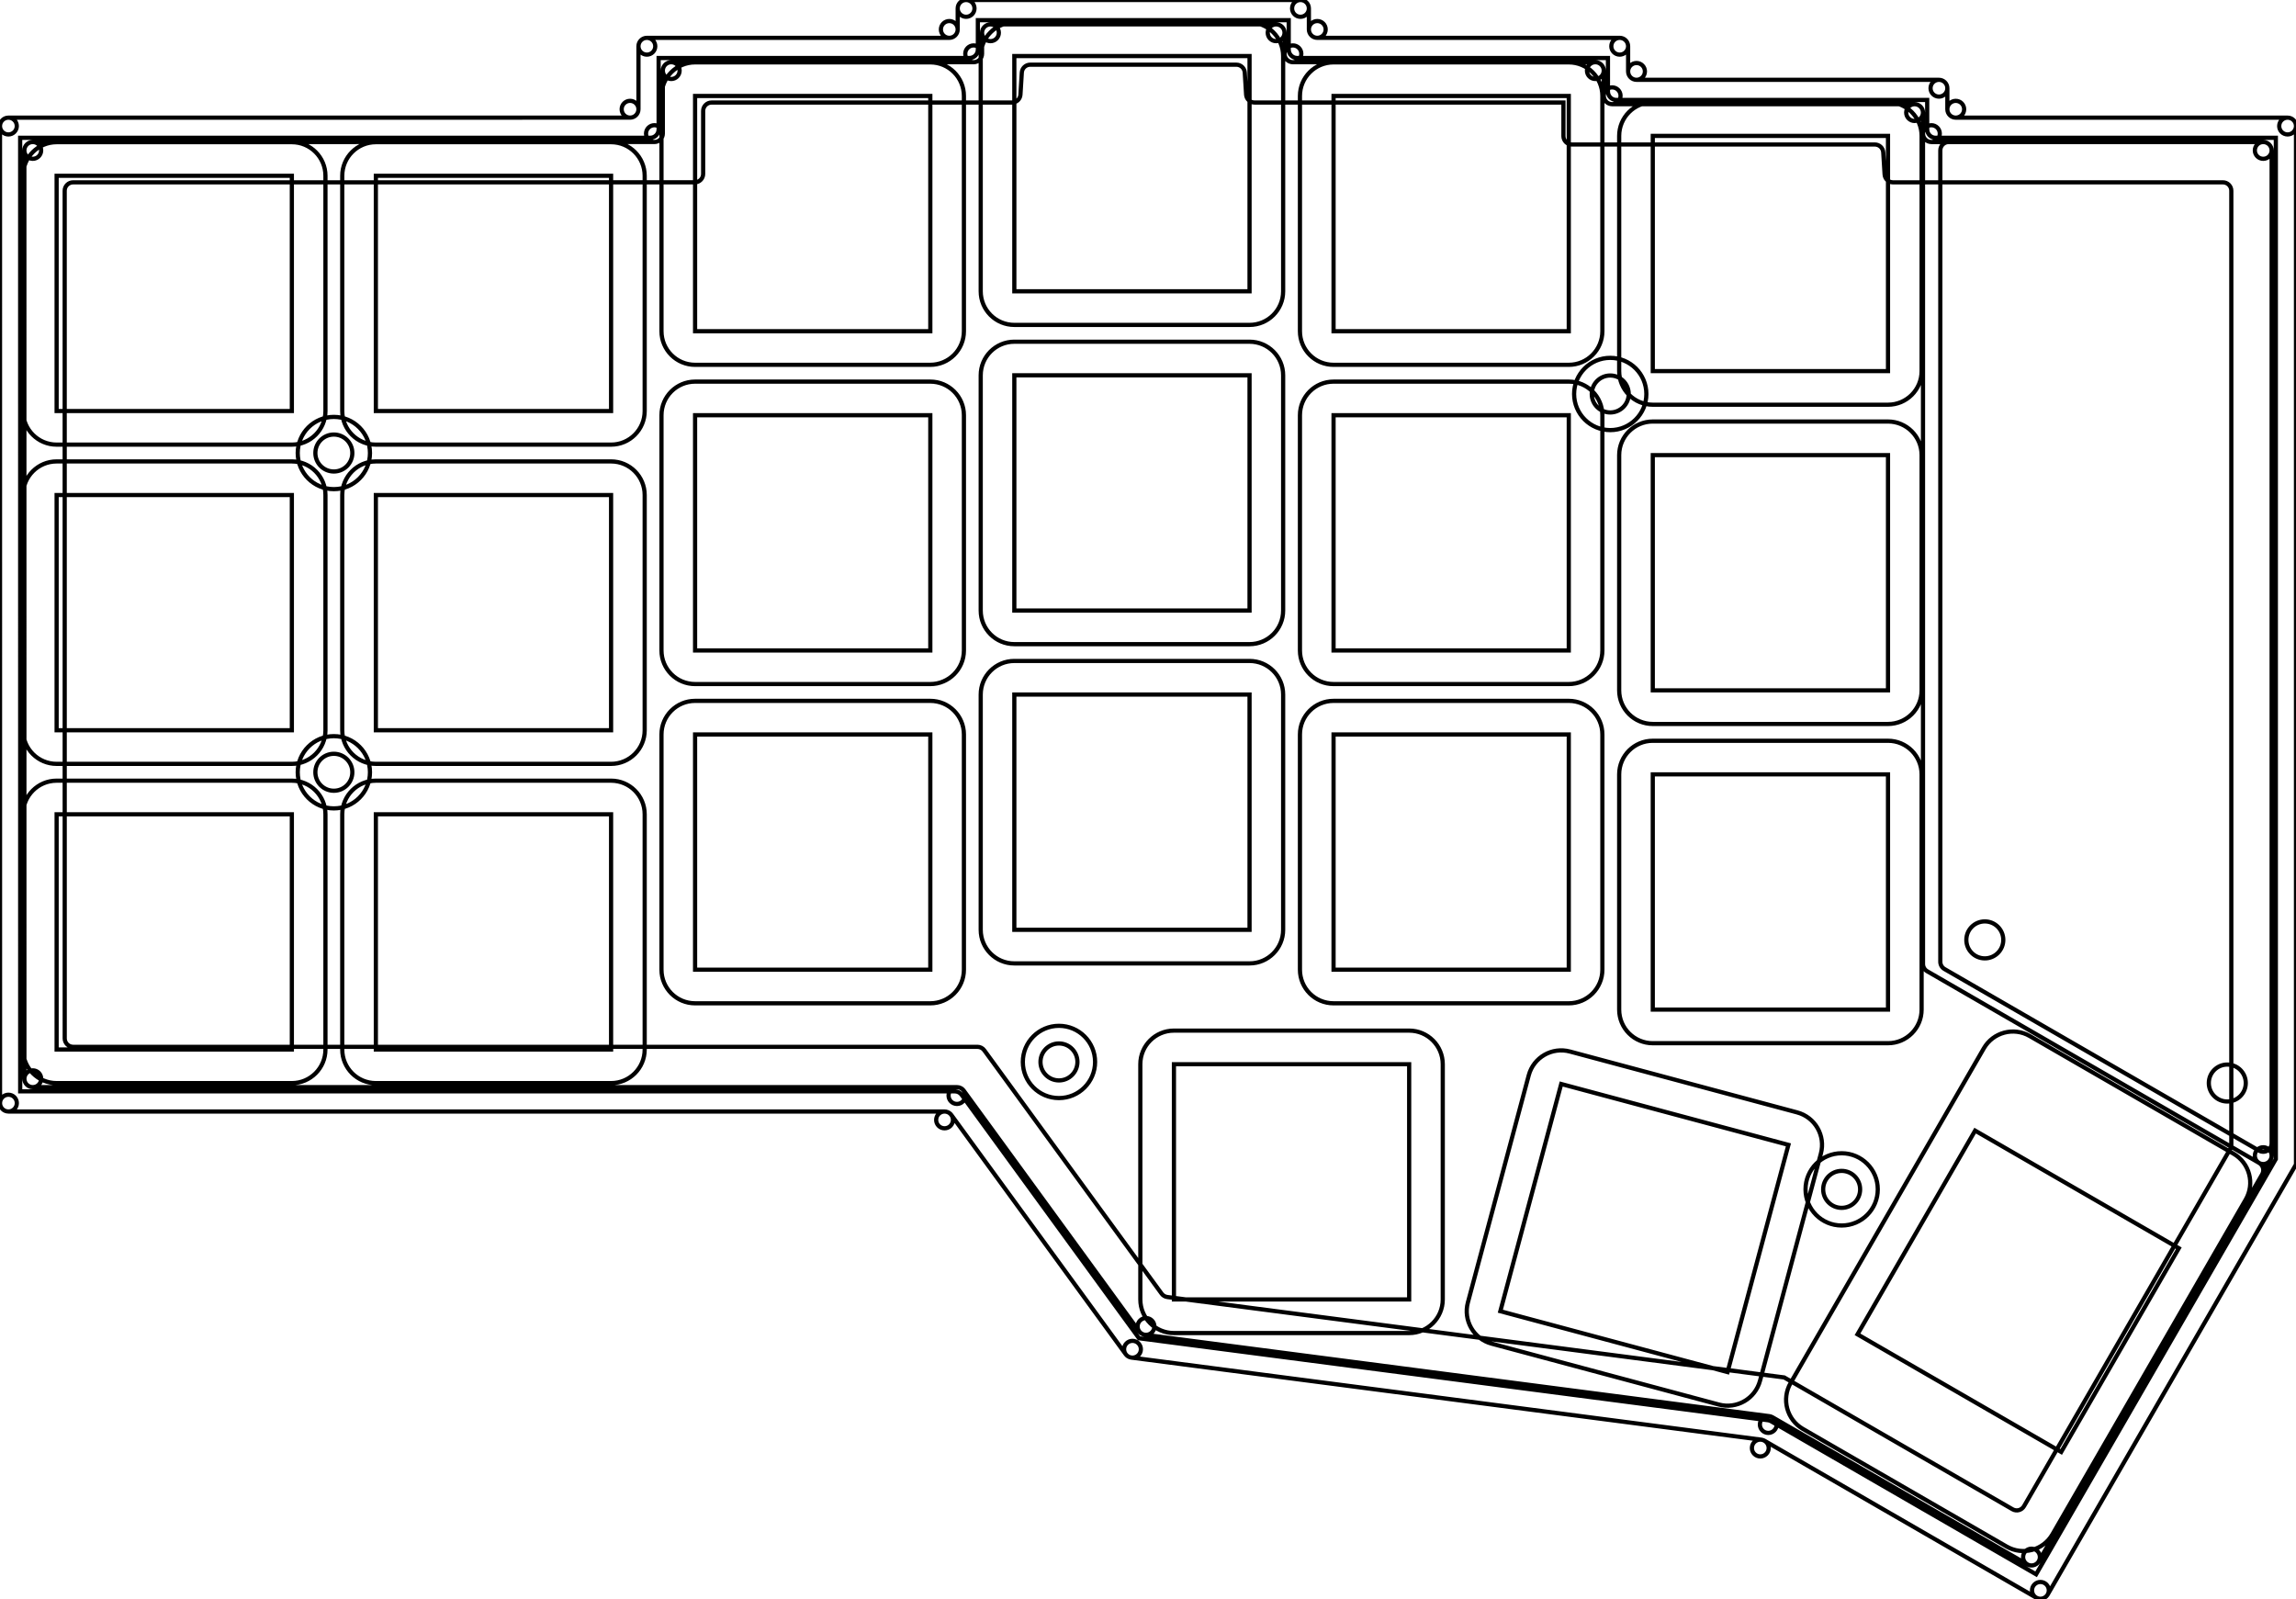
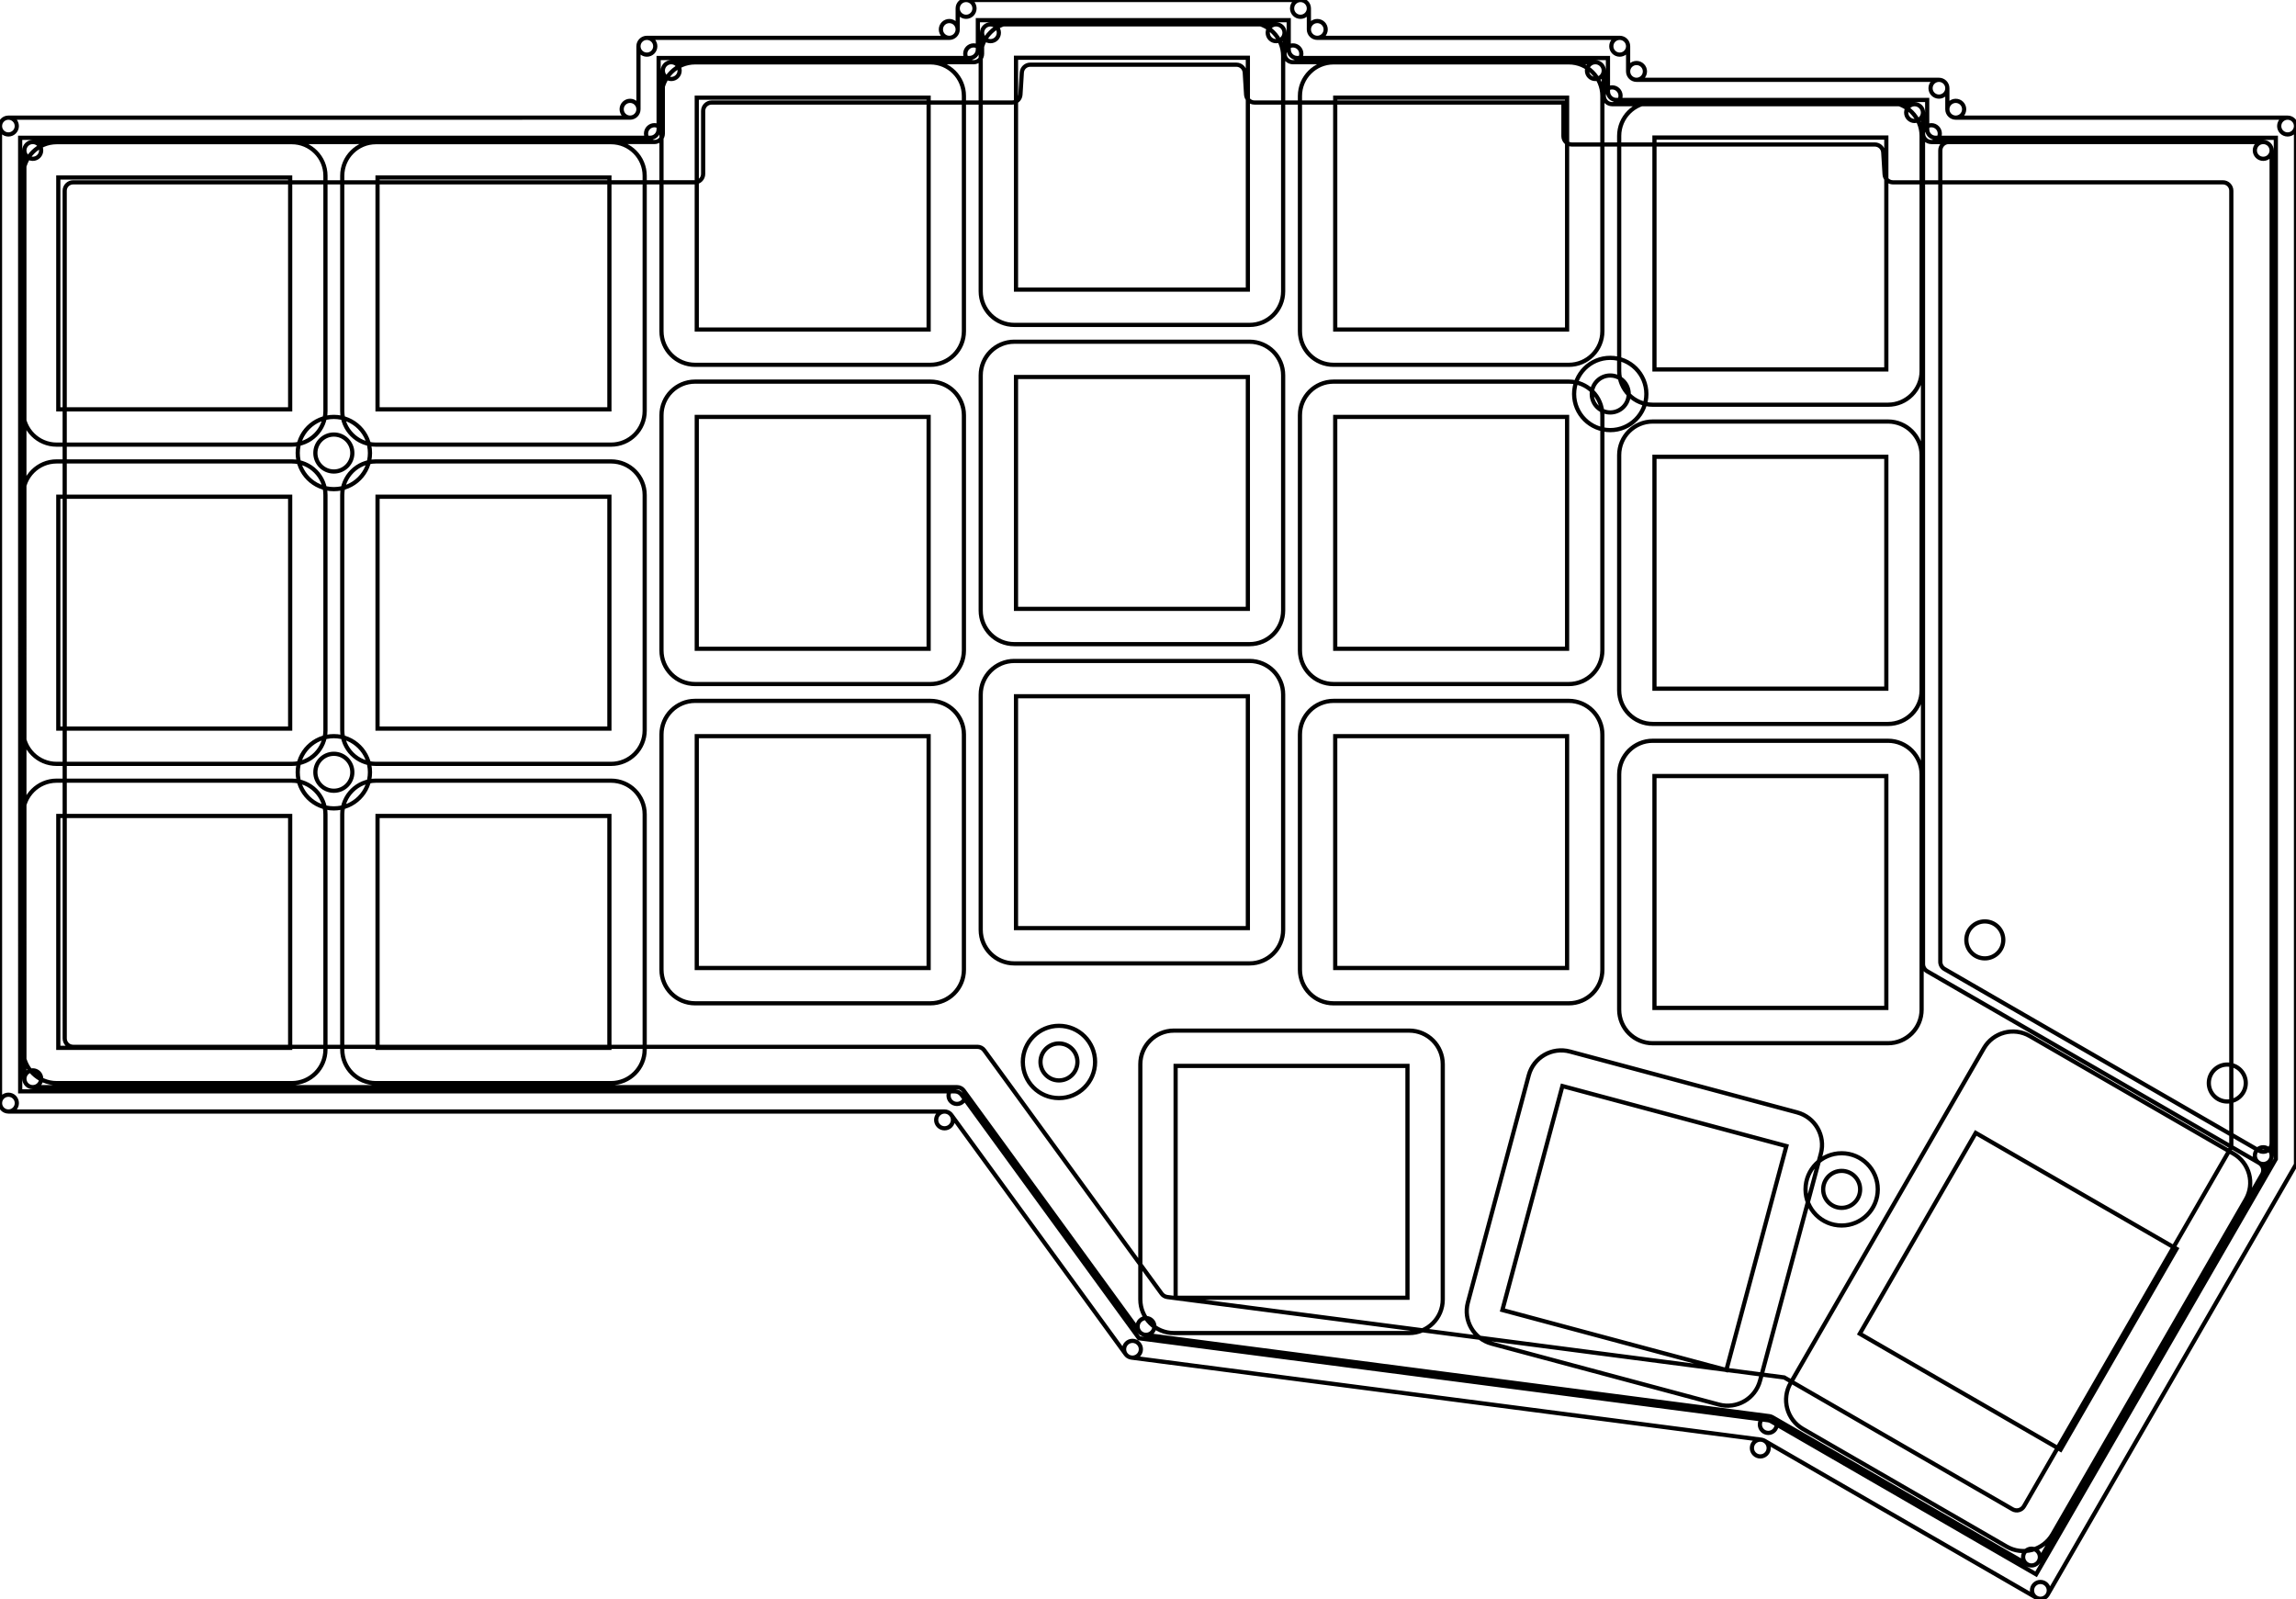
<svg xmlns="http://www.w3.org/2000/svg" width="136.653mm" height="95.151mm" viewBox="0 0 136.653 95.151">
  <g id="svgGroup" stroke-linecap="round" fill-rule="evenodd" font-size="9pt" stroke="#000" stroke-width="0.25mm" fill="none" style="stroke:#000;stroke-width:0.25mm;fill:none">
-     <path d="M 1.202 64.702 L 1.2 8.452 L 1.2 8.202 L 38.7 8.201 A 0.5 0.5 0 0 0 39.2 7.701 L 39.2 3.452 L 57.7 3.452 A 0.5 0.5 0 0 0 58.2 2.952 L 58.2 1.2 L 76.702 1.2 L 76.702 2.952 A 0.5 0.5 0 0 0 77.202 3.452 L 95.702 3.452 L 95.702 5.45 A 0.5 0.5 0 0 0 96.202 5.95 L 114.702 5.95 L 114.702 6.2 L 114.703 7.702 A 0.5 0.5 0 0 0 115.203 8.202 L 135.453 8.202 L 135.453 68.98 L 135.105 69.584 L 121.185 93.695 L 105.412 84.588 A 0.5 0.5 0 0 0 105.227 84.525 L 67.791 79.646 L 57.233 65.158 A 0.5 0.5 0 0 0 56.829 64.952 L 1.202 64.952 L 1.202 64.702 Z M 3.852 61.802 L 3.85 11.352 A 0.5 0.5 0 0 1 4.35 10.852 L 41.35 10.851 A 0.5 0.5 0 0 0 41.85 10.351 L 41.85 6.602 A 0.5 0.5 0 0 1 42.35 6.102 L 60.236 6.102 A 0.5 0.5 0 0 0 60.735 5.633 L 60.816 4.319 A 0.5 0.5 0 0 1 61.316 3.85 L 73.587 3.85 A 0.5 0.5 0 0 1 74.086 4.319 L 74.167 5.633 A 0.5 0.5 0 0 0 74.666 6.102 L 93.052 6.102 L 93.052 8.1 A 0.5 0.5 0 0 0 93.552 8.6 L 111.588 8.6 A 0.5 0.5 0 0 1 112.087 9.069 L 112.168 10.383 A 0.5 0.5 0 0 0 112.667 10.852 L 132.303 10.852 A 0.5 0.5 0 0 1 132.803 11.352 L 132.803 68.136 A 0.5 0.5 0 0 1 132.736 68.386 L 120.465 89.642 A 0.5 0.5 0 0 1 119.782 89.825 L 106.192 81.979 L 69.475 77.193 A 0.5 0.5 0 0 1 69.136 76.992 L 59.15 63.289 L 58.58 62.508 A 0.5 0.5 0 0 0 58.176 62.302 L 4.352 62.302 A 0.5 0.5 0 0 1 3.852 61.802 Z M 136.653 7.502 L 136.653 69.302 L 136.144 70.184 L 121.874 94.901 M 122.161 91.31 L 133.661 71.392 A 2 2 0 0 0 132.929 68.66 L 120.805 61.66 A 2 2 0 0 0 118.073 62.392 L 106.573 82.31 A 2 2 0 0 0 107.305 85.043 L 119.429 92.043 A 2 2 0 0 0 122.161 91.31 Z M 134.638 69.892 A 0.5 0.5 0 0 0 134.455 69.209 L 114.703 57.805 A 0.5 0.5 0 0 1 114.453 57.372 L 114.453 8.452 L 114.452 6.7 M 115.983 8.452 A 0.5 0.5 0 0 0 115.483 8.952 L 115.483 57.239 A 0.5 0.5 0 0 0 115.733 57.672 L 134.453 68.48 A 0.5 0.5 0 0 0 135.203 68.047 M 3.37 64.462 L 17.37 64.462 A 2 2 0 0 0 19.37 62.462 L 19.37 48.462 A 2 2 0 0 0 17.37 46.462 L 3.37 46.462 A 2 2 0 0 0 1.37 48.462 L 1.37 62.462 A 2 2 0 0 0 3.37 64.462 Z M 3.37 45.462 L 17.37 45.462 A 2 2 0 0 0 19.37 43.462 L 19.37 29.462 A 2 2 0 0 0 17.37 27.462 L 3.37 27.462 A 2 2 0 0 0 1.37 29.462 L 1.37 43.462 A 2 2 0 0 0 3.37 45.462 Z M 3.37 26.462 L 17.37 26.462 A 2 2 0 0 0 19.37 24.462 L 19.37 10.462 A 2 2 0 0 0 17.37 8.462 L 3.37 8.462 A 2 2 0 0 0 1.37 10.462 L 1.37 24.462 A 2 2 0 0 0 3.37 26.462 Z M 22.37 64.462 L 36.37 64.462 A 2 2 0 0 0 38.37 62.462 L 38.37 48.462 A 2 2 0 0 0 36.37 46.462 L 22.37 46.462 A 2 2 0 0 0 20.37 48.462 L 20.37 62.462 A 2 2 0 0 0 22.37 64.462 Z M 22.37 45.462 L 36.37 45.462 A 2 2 0 0 0 38.37 43.462 L 38.37 29.462 A 2 2 0 0 0 36.37 27.462 L 22.37 27.462 A 2 2 0 0 0 20.37 29.462 L 20.37 43.462 A 2 2 0 0 0 22.37 45.462 Z M 22.37 26.462 L 36.37 26.462 A 2 2 0 0 0 38.37 24.462 L 38.37 10.462 A 2 2 0 0 0 36.37 8.462 L 22.37 8.462 A 2 2 0 0 0 20.37 10.462 L 20.37 24.462 A 2 2 0 0 0 22.37 26.462 Z M 41.37 59.712 L 55.37 59.712 A 2 2 0 0 0 57.37 57.712 L 57.37 43.712 A 2 2 0 0 0 55.37 41.712 L 41.37 41.712 A 2 2 0 0 0 39.37 43.712 L 39.37 57.712 A 2 2 0 0 0 41.37 59.712 Z M 41.37 40.712 L 55.37 40.712 A 2 2 0 0 0 57.37 38.712 L 57.37 24.712 A 2 2 0 0 0 55.37 22.712 L 41.37 22.712 A 2 2 0 0 0 39.37 24.712 L 39.37 38.712 A 2 2 0 0 0 41.37 40.712 Z M 41.37 21.712 L 55.37 21.712 A 2 2 0 0 0 57.37 19.712 L 57.37 5.712 A 2 2 0 0 0 55.37 3.712 L 41.37 3.712 A 2 2 0 0 0 39.37 5.712 L 39.37 19.712 A 2 2 0 0 0 41.37 21.712 Z M 60.37 57.337 L 74.37 57.337 A 2 2 0 0 0 76.37 55.337 L 76.37 41.337 A 2 2 0 0 0 74.37 39.337 L 60.37 39.337 A 2 2 0 0 0 58.37 41.337 L 58.37 55.337 A 2 2 0 0 0 60.37 57.337 Z M 60.37 38.337 L 74.37 38.337 A 2 2 0 0 0 76.37 36.337 L 76.37 22.337 A 2 2 0 0 0 74.37 20.337 L 60.37 20.337 A 2 2 0 0 0 58.37 22.337 L 58.37 36.337 A 2 2 0 0 0 60.37 38.337 Z M 60.37 19.337 L 74.37 19.337 A 2 2 0 0 0 76.37 17.337 L 76.37 3.337 A 2 2 0 0 0 74.37 1.337 L 60.37 1.337 A 2 2 0 0 0 58.37 3.337 L 58.37 17.337 A 2 2 0 0 0 60.37 19.337 Z M 79.37 59.712 L 93.37 59.712 A 2 2 0 0 0 95.37 57.712 L 95.37 43.712 A 2 2 0 0 0 93.37 41.712 L 79.37 41.712 A 2 2 0 0 0 77.37 43.712 L 77.37 57.712 A 2 2 0 0 0 79.37 59.712 Z M 79.37 40.712 L 93.37 40.712 A 2 2 0 0 0 95.37 38.712 L 95.37 24.712 A 2 2 0 0 0 93.37 22.712 L 79.37 22.712 A 2 2 0 0 0 77.37 24.712 L 77.37 38.712 A 2 2 0 0 0 79.37 40.712 Z M 79.37 21.712 L 93.37 21.712 A 2 2 0 0 0 95.37 19.712 L 95.37 5.712 A 2 2 0 0 0 93.37 3.712 L 79.37 3.712 A 2 2 0 0 0 77.37 5.712 L 77.37 19.712 A 2 2 0 0 0 79.37 21.712 Z M 98.37 62.087 L 112.37 62.087 A 2 2 0 0 0 114.37 60.087 L 114.37 46.087 A 2 2 0 0 0 112.37 44.087 L 98.37 44.087 A 2 2 0 0 0 96.37 46.087 L 96.37 60.087 A 2 2 0 0 0 98.37 62.087 Z M 98.37 43.087 L 112.37 43.087 A 2 2 0 0 0 114.37 41.087 L 114.37 27.087 A 2 2 0 0 0 112.37 25.087 L 98.37 25.087 A 2 2 0 0 0 96.37 27.087 L 96.37 41.087 A 2 2 0 0 0 98.37 43.087 Z M 98.37 24.087 L 112.37 24.087 A 2 2 0 0 0 114.37 22.087 L 114.37 8.087 A 2 2 0 0 0 112.37 6.087 L 98.37 6.087 A 2 2 0 0 0 96.37 8.087 L 96.37 22.087 A 2 2 0 0 0 98.37 24.087 Z M 69.87 79.337 L 83.87 79.337 A 2 2 0 0 0 85.87 77.337 L 85.87 63.337 A 2 2 0 0 0 83.87 61.337 L 69.87 61.337 A 2 2 0 0 0 67.87 63.337 L 67.87 77.337 A 2 2 0 0 0 69.87 79.337 Z M 88.779 79.969 L 102.302 83.592 A 2 2 0 0 0 104.752 82.178 L 108.375 68.655 A 2 2 0 0 0 106.961 66.205 L 93.438 62.582 A 2 2 0 0 0 90.988 63.996 L 87.365 77.519 A 2 2 0 0 0 88.779 79.969 Z M 0.002 65.652 L 0.002 64.702 L 0 8.452 L 0 7.502 M 89.297 78.037 L 102.82 81.66 L 106.443 68.137 L 92.92 64.514 L 89.297 78.037 Z M 3.37 62.462 L 17.37 62.462 L 17.37 48.462 L 3.37 48.462 L 3.37 62.462 Z M 3.37 43.462 L 17.37 43.462 L 17.37 29.462 L 3.37 29.462 L 3.37 43.462 Z M 3.37 24.462 L 17.37 24.462 L 17.37 10.462 L 3.37 10.462 L 3.37 24.462 Z M 22.37 62.462 L 36.37 62.462 L 36.37 48.462 L 22.37 48.462 L 22.37 62.462 Z M 22.37 43.462 L 36.37 43.462 L 36.37 29.462 L 22.37 29.462 L 22.37 43.462 Z M 22.37 24.462 L 36.37 24.462 L 36.37 10.462 L 22.37 10.462 L 22.37 24.462 Z M 41.37 57.712 L 55.37 57.712 L 55.37 43.712 L 41.37 43.712 L 41.37 57.712 Z M 41.37 38.712 L 55.37 38.712 L 55.37 24.712 L 41.37 24.712 L 41.37 38.712 Z M 41.37 19.712 L 55.37 19.712 L 55.37 5.712 L 41.37 5.712 L 41.37 19.712 Z M 60.37 55.337 L 74.37 55.337 L 74.37 41.337 L 60.37 41.337 L 60.37 55.337 Z M 60.37 36.337 L 74.37 36.337 L 74.37 22.337 L 60.37 22.337 L 60.37 36.337 Z M 60.37 17.337 L 74.37 17.337 L 74.37 3.337 L 60.37 3.337 L 60.37 17.337 Z M 79.37 57.712 L 93.37 57.712 L 93.37 43.712 L 79.37 43.712 L 79.37 57.712 Z M 79.37 38.712 L 93.37 38.712 L 93.37 24.712 L 79.37 24.712 L 79.37 38.712 Z M 79.37 19.712 L 93.37 19.712 L 93.37 5.712 L 79.37 5.712 L 79.37 19.712 Z M 98.37 60.087 L 112.37 60.087 L 112.37 46.087 L 98.37 46.087 L 98.37 60.087 Z M 98.37 41.087 L 112.37 41.087 L 112.37 27.087 L 98.37 27.087 L 98.37 41.087 Z M 98.37 22.087 L 112.37 22.087 L 112.37 8.087 L 98.37 8.087 L 98.37 22.087 Z M 69.87 77.337 L 83.87 77.337 L 83.87 63.337 L 69.87 63.337 L 69.87 77.337 Z M 122.679 86.413 L 129.679 74.289 L 117.555 67.289 L 110.555 79.413 L 122.679 86.413 Z M 135.136 69.029 L 134.888 69.459 L 121.344 92.92 M 19.87 26.962 m -2.15 0 a 2.15 2.15 0 0 1 4.3 0 a 2.15 2.15 0 0 1 -4.3 0 z M 19.87 45.962 m -2.15 0 a 2.15 2.15 0 0 1 4.3 0 a 2.15 2.15 0 0 1 -4.3 0 z M 95.838 23.448 m -2.15 0 a 2.15 2.15 0 0 1 4.3 0 a 2.15 2.15 0 0 1 -4.3 0 z M 63.027 63.202 m -2.15 0 a 2.15 2.15 0 0 1 4.3 0 a 2.15 2.15 0 0 1 -4.3 0 z M 109.611 70.786 m -2.15 0 a 2.15 2.15 0 0 1 4.3 0 a 2.15 2.15 0 0 1 -4.3 0 z M 19.87 26.962 m -1.1 0 a 1.1 1.1 0 0 1 2.2 0 a 1.1 1.1 0 0 1 -2.2 0 z M 19.87 45.962 m -1.1 0 a 1.1 1.1 0 0 1 2.2 0 a 1.1 1.1 0 0 1 -2.2 0 z M 95.838 23.448 m -1.1 0 a 1.1 1.1 0 0 1 2.2 0 a 1.1 1.1 0 0 1 -2.2 0 z M 63.027 63.202 m -1.1 0 a 1.1 1.1 0 0 1 2.2 0 a 1.1 1.1 0 0 1 -2.2 0 z M 109.611 70.786 m -1.1 0 a 1.1 1.1 0 0 1 2.2 0 a 1.1 1.1 0 0 1 -2.2 0 z M 118.132 55.938 m -1.1 0 a 1.1 1.1 0 0 1 2.2 0 a 1.1 1.1 0 0 1 -2.2 0 z M 132.564 64.457 m -1.1 0 a 1.1 1.1 0 0 1 2.2 0 a 1.1 1.1 0 0 1 -2.2 0 z M 114.953 7.952 m -0.5 0 a 0.5 0.5 0 0 0 1 0 a 0.5 0.5 0 0 0 -1 0 z M 68.208 78.944 m -0.5 0 a 0.5 0.5 0 0 0 1 0 a 0.5 0.5 0 0 0 -1 0 z M 1.95 8.952 m -0.5 0 a 0.5 0.5 0 0 0 1 0 a 0.5 0.5 0 0 0 -1 0 z M 39.95 4.202 m -0.5 0 a 0.5 0.5 0 0 0 1 0 a 0.5 0.5 0 0 0 -1 0 z M 57.95 3.202 m -0.5 0 a 0.5 0.5 0 0 0 1 0 a 0.5 0.5 0 0 0 -1 0 z M 58.95 1.95 m -0.5 0 a 0.5 0.5 0 0 0 1 0 a 0.5 0.5 0 0 0 -1 0 z M 75.952 1.95 m -0.5 0 a 0.5 0.5 0 0 0 1 0 a 0.5 0.5 0 0 0 -1 0 z M 76.952 3.202 m -0.5 0 a 0.5 0.5 0 0 0 1 0 a 0.5 0.5 0 0 0 -1 0 z M 94.952 4.202 m -0.5 0 a 0.5 0.5 0 0 0 1 0 a 0.5 0.5 0 0 0 -1 0 z M 95.952 5.7 m -0.5 0 a 0.5 0.5 0 0 0 1 0 a 0.5 0.5 0 0 0 -1 0 z M 113.952 6.7 m -0.5 0 a 0.5 0.5 0 0 0 1 0 a 0.5 0.5 0 0 0 -1 0 z M 134.703 8.952 m -0.5 0 a 0.5 0.5 0 0 0 1 0 a 0.5 0.5 0 0 0 -1 0 z M 120.911 92.67 m -0.5 0 a 0.5 0.5 0 0 0 1 0 a 0.5 0.5 0 0 0 -1 0 z M 105.244 84.78 m -0.5 0 a 0.5 0.5 0 0 0 1 0 a 0.5 0.5 0 0 0 -1 0 z M 56.956 65.202 m -0.5 0 a 0.5 0.5 0 0 0 1 0 a 0.5 0.5 0 0 0 -1 0 z M 1.952 64.202 m -0.5 0 a 0.5 0.5 0 0 0 1 0 a 0.5 0.5 0 0 0 -1 0 z M 0.5 7.502 m -0.5 0 a 0.5 0.5 0 0 0 1 0 a 0.5 0.5 0 0 0 -1 0 z M 38.5 2.752 m -0.5 0 a 0.5 0.5 0 0 0 1 0 a 0.5 0.5 0 0 0 -1 0 z M 56.5 1.752 m -0.5 0 a 0.5 0.5 0 0 0 1 0 a 0.5 0.5 0 0 0 -1 0 z M 57.5 0.5 m -0.5 0 a 0.5 0.5 0 0 0 1 0 a 0.5 0.5 0 0 0 -1 0 z M 77.402 0.5 m -0.5 0 a 0.5 0.5 0 0 0 1 0 a 0.5 0.5 0 0 0 -1 0 z M 78.402 1.752 m -0.5 0 a 0.5 0.5 0 0 0 1 0 a 0.5 0.5 0 0 0 -1 0 z M 96.402 2.752 m -0.5 0 a 0.5 0.5 0 0 0 1 0 a 0.5 0.5 0 0 0 -1 0 z M 97.402 4.25 m -0.5 0 a 0.5 0.5 0 0 0 1 0 a 0.5 0.5 0 0 0 -1 0 z M 115.402 5.25 m -0.5 0 a 0.5 0.5 0 0 0 1 0 a 0.5 0.5 0 0 0 -1 0 z M 136.153 7.502 m -0.5 0 a 0.5 0.5 0 0 0 1 0 a 0.5 0.5 0 0 0 -1 0 z M 121.441 94.651 m -0.5 0 a 0.5 0.5 0 0 0 1 0 a 0.5 0.5 0 0 0 -1 0 z M 104.769 86.18 m -0.5 0 a 0.5 0.5 0 0 0 1 0 a 0.5 0.5 0 0 0 -1 0 z M 67.403 80.301 m -0.5 0 a 0.5 0.5 0 0 0 1 0 a 0.5 0.5 0 0 0 -1 0 z M 56.218 66.652 m -0.5 0 a 0.5 0.5 0 0 0 1 0 a 0.5 0.5 0 0 0 -1 0 z M 0.502 65.652 m -0.5 0 a 0.5 0.5 0 0 0 1 0 a 0.5 0.5 0 0 0 -1 0 z M 38.95 7.951 m -0.5 0 a 0.5 0.5 0 0 0 1 0 a 0.5 0.5 0 0 0 -1 0 z M 134.703 68.779 m -0.5 0 a 0.5 0.5 0 0 0 1 0 a 0.5 0.5 0 0 0 -1 0 z M 37.5 6.501 m -0.5 0 a 0.5 0.5 0 0 0 1 0 a 0.5 0.5 0 0 0 -1 0 z M 116.402 6.502 m -0.5 0 a 0.5 0.5 0 0 0 1 0 a 0.5 0.5 0 0 0 -1 0 z M 115.902 6.502 L 115.902 6.199 L 115.902 5.25 M 1.45 8.952 1.452 64.202 M 1.95 8.452 38.95 8.451 M 39.45 7.951 39.45 4.202 M 39.95 3.702 57.95 3.702 M 58.45 3.202 58.45 1.95 M 58.95 1.45 75.952 1.45 M 76.452 3.202 76.452 1.95 M 76.952 3.702 94.952 3.702 M 95.452 5.7 95.452 4.202 M 95.952 6.2 113.952 6.2 M 105.494 84.347 120.661 93.103 M 68.143 79.44 105.308 84.284 M 57.36 64.908 67.804 79.238 M 1.952 64.702 56.956 64.702 M 114.953 8.452 134.703 8.452 M 135.203 68.779 135.203 8.952 M 0.5 7.002 37.5 7.001 M 38 6.501 38 2.752 M 38.5 2.252 56.5 2.252 M 57 1.752 57 0.5 M 57.5 0 77.402 0 M 77.902 1.752 77.902 0.5 M 78.402 2.252 96.402 2.252 M 96.902 4.25 96.902 2.752 M 97.402 4.75 115.402 4.75 M 116.402 7.002 136.153 7.002 M 105.019 85.747 121.191 95.084 M 67.338 80.797 104.834 85.684 M 56.622 66.358 66.999 80.596 M 0.502 66.152 56.218 66.152" vector-effect="non-scaling-stroke" />
+     <path d="M 1.202 64.702 L 1.2 8.452 L 1.2 8.202 L 38.7 8.201 A 0.5 0.5 0 0 0 39.2 7.701 L 39.2 3.452 L 57.7 3.452 A 0.5 0.5 0 0 0 58.2 2.952 L 58.2 1.2 L 76.702 1.2 L 76.702 2.952 A 0.5 0.5 0 0 0 77.202 3.452 L 95.702 3.452 L 95.702 5.45 A 0.5 0.5 0 0 0 96.202 5.95 L 114.702 5.95 L 114.702 6.2 L 114.703 7.702 A 0.5 0.5 0 0 0 115.203 8.202 L 135.453 8.202 L 135.453 68.98 L 135.105 69.584 L 121.185 93.695 L 105.412 84.588 A 0.5 0.5 0 0 0 105.227 84.525 L 67.791 79.646 L 57.233 65.158 A 0.5 0.5 0 0 0 56.829 64.952 L 1.202 64.952 L 1.202 64.702 Z M 3.852 61.802 L 3.85 11.352 A 0.5 0.5 0 0 1 4.35 10.852 L 41.35 10.851 A 0.5 0.5 0 0 0 41.85 10.351 L 41.85 6.602 A 0.5 0.5 0 0 1 42.35 6.102 L 60.236 6.102 A 0.5 0.5 0 0 0 60.735 5.633 L 60.816 4.319 A 0.5 0.5 0 0 1 61.316 3.85 L 73.587 3.85 A 0.5 0.5 0 0 1 74.086 4.319 L 74.167 5.633 A 0.5 0.5 0 0 0 74.666 6.102 L 93.052 6.102 L 93.052 8.1 A 0.5 0.5 0 0 0 93.552 8.6 L 111.588 8.6 A 0.5 0.5 0 0 1 112.087 9.069 L 112.168 10.383 A 0.5 0.5 0 0 0 112.667 10.852 L 132.303 10.852 A 0.5 0.5 0 0 1 132.803 11.352 L 132.803 68.136 A 0.5 0.5 0 0 1 132.736 68.386 L 120.465 89.642 A 0.5 0.5 0 0 1 119.782 89.825 L 106.192 81.979 L 69.475 77.193 A 0.5 0.5 0 0 1 69.136 76.992 L 59.15 63.289 L 58.58 62.508 A 0.5 0.5 0 0 0 58.176 62.302 L 4.352 62.302 A 0.5 0.5 0 0 1 3.852 61.802 Z M 136.653 7.502 L 136.653 69.302 L 136.144 70.184 L 121.874 94.901 M 122.161 91.31 A 2 2 0 0 1 119.429 92.043 L 107.305 85.043 A 2 2 0 0 1 106.573 82.31 L 118.073 62.392 A 2 2 0 0 1 120.805 61.66 L 132.929 68.66 A 2 2 0 0 1 133.661 71.392 L 122.161 91.31 Z M 134.638 69.892 A 0.5 0.5 0 0 0 134.455 69.209 L 114.703 57.805 A 0.5 0.5 0 0 1 114.453 57.372 L 114.453 8.452 L 114.452 6.7 M 115.983 8.452 A 0.5 0.5 0 0 0 115.483 8.952 L 115.483 57.239 A 0.5 0.5 0 0 0 115.733 57.672 L 134.453 68.48 A 0.5 0.5 0 0 0 135.203 68.047 M 3.37 64.462 A 2 2 0 0 1 1.37 62.462 L 1.37 48.462 A 2 2 0 0 1 3.37 46.462 L 17.37 46.462 A 2 2 0 0 1 19.37 48.462 L 19.37 62.462 A 2 2 0 0 1 17.37 64.462 L 3.37 64.462 Z M 3.37 45.462 A 2 2 0 0 1 1.37 43.462 L 1.37 29.462 A 2 2 0 0 1 3.37 27.462 L 17.37 27.462 A 2 2 0 0 1 19.37 29.462 L 19.37 43.462 A 2 2 0 0 1 17.37 45.462 L 3.37 45.462 Z M 3.37 26.462 A 2 2 0 0 1 1.37 24.462 L 1.37 10.462 A 2 2 0 0 1 3.37 8.462 L 17.37 8.462 A 2 2 0 0 1 19.37 10.462 L 19.37 24.462 A 2 2 0 0 1 17.37 26.462 L 3.37 26.462 Z M 22.37 64.462 A 2 2 0 0 1 20.37 62.462 L 20.37 48.462 A 2 2 0 0 1 22.37 46.462 L 36.37 46.462 A 2 2 0 0 1 38.37 48.462 L 38.37 62.462 A 2 2 0 0 1 36.37 64.462 L 22.37 64.462 Z M 22.37 45.462 A 2 2 0 0 1 20.37 43.462 L 20.37 29.462 A 2 2 0 0 1 22.37 27.462 L 36.37 27.462 A 2 2 0 0 1 38.37 29.462 L 38.37 43.462 A 2 2 0 0 1 36.37 45.462 L 22.37 45.462 Z M 22.37 26.462 A 2 2 0 0 1 20.37 24.462 L 20.37 10.462 A 2 2 0 0 1 22.37 8.462 L 36.37 8.462 A 2 2 0 0 1 38.37 10.462 L 38.37 24.462 A 2 2 0 0 1 36.37 26.462 L 22.37 26.462 Z M 41.37 59.712 A 2 2 0 0 1 39.37 57.712 L 39.37 43.712 A 2 2 0 0 1 41.37 41.712 L 55.37 41.712 A 2 2 0 0 1 57.37 43.712 L 57.37 57.712 A 2 2 0 0 1 55.37 59.712 L 41.37 59.712 Z M 41.37 40.712 A 2 2 0 0 1 39.37 38.712 L 39.37 24.712 A 2 2 0 0 1 41.37 22.712 L 55.37 22.712 A 2 2 0 0 1 57.37 24.712 L 57.37 38.712 A 2 2 0 0 1 55.37 40.712 L 41.37 40.712 Z M 41.37 21.712 A 2 2 0 0 1 39.37 19.712 L 39.37 5.712 A 2 2 0 0 1 41.37 3.712 L 55.37 3.712 A 2 2 0 0 1 57.37 5.712 L 57.37 19.712 A 2 2 0 0 1 55.37 21.712 L 41.37 21.712 Z M 60.37 57.337 A 2 2 0 0 1 58.37 55.337 L 58.37 41.337 A 2 2 0 0 1 60.37 39.337 L 74.37 39.337 A 2 2 0 0 1 76.37 41.337 L 76.37 55.337 A 2 2 0 0 1 74.37 57.337 L 60.37 57.337 Z M 60.37 38.337 A 2 2 0 0 1 58.37 36.337 L 58.37 22.337 A 2 2 0 0 1 60.37 20.337 L 74.37 20.337 A 2 2 0 0 1 76.37 22.337 L 76.37 36.337 A 2 2 0 0 1 74.37 38.337 L 60.37 38.337 Z M 60.37 19.337 A 2 2 0 0 1 58.37 17.337 L 58.37 3.337 A 2 2 0 0 1 60.37 1.337 L 74.37 1.337 A 2 2 0 0 1 76.37 3.337 L 76.37 17.337 A 2 2 0 0 1 74.37 19.337 L 60.37 19.337 Z M 79.37 59.712 A 2 2 0 0 1 77.37 57.712 L 77.37 43.712 A 2 2 0 0 1 79.37 41.712 L 93.37 41.712 A 2 2 0 0 1 95.37 43.712 L 95.37 57.712 A 2 2 0 0 1 93.37 59.712 L 79.37 59.712 Z M 79.37 40.712 A 2 2 0 0 1 77.37 38.712 L 77.37 24.712 A 2 2 0 0 1 79.37 22.712 L 93.37 22.712 A 2 2 0 0 1 95.37 24.712 L 95.37 38.712 A 2 2 0 0 1 93.37 40.712 L 79.37 40.712 Z M 79.37 21.712 A 2 2 0 0 1 77.37 19.712 L 77.37 5.712 A 2 2 0 0 1 79.37 3.712 L 93.37 3.712 A 2 2 0 0 1 95.37 5.712 L 95.37 19.712 A 2 2 0 0 1 93.37 21.712 L 79.37 21.712 Z M 98.37 62.087 A 2 2 0 0 1 96.37 60.087 L 96.37 46.087 A 2 2 0 0 1 98.37 44.087 L 112.37 44.087 A 2 2 0 0 1 114.37 46.087 L 114.37 60.087 A 2 2 0 0 1 112.37 62.087 L 98.37 62.087 Z M 98.37 43.087 A 2 2 0 0 1 96.37 41.087 L 96.37 27.087 A 2 2 0 0 1 98.37 25.087 L 112.37 25.087 A 2 2 0 0 1 114.37 27.087 L 114.37 41.087 A 2 2 0 0 1 112.37 43.087 L 98.37 43.087 Z M 98.37 24.087 A 2 2 0 0 1 96.37 22.087 L 96.37 8.087 A 2 2 0 0 1 98.37 6.087 L 112.37 6.087 A 2 2 0 0 1 114.37 8.087 L 114.37 22.087 A 2 2 0 0 1 112.37 24.087 L 98.37 24.087 Z M 69.87 79.337 A 2 2 0 0 1 67.87 77.337 L 67.87 63.337 A 2 2 0 0 1 69.87 61.337 L 83.87 61.337 A 2 2 0 0 1 85.87 63.337 L 85.87 77.337 A 2 2 0 0 1 83.87 79.337 L 69.87 79.337 Z M 88.779 79.969 A 2 2 0 0 1 87.365 77.519 L 90.988 63.996 A 2 2 0 0 1 93.438 62.582 L 106.961 66.205 A 2 2 0 0 1 108.375 68.655 L 104.752 82.178 A 2 2 0 0 1 102.302 83.592 L 88.779 79.969 Z M 0.002 65.652 L 0.002 64.702 L 0 8.452 L 0 7.502 M 122.642 86.277 L 110.691 79.377 L 117.591 67.426 L 129.542 74.326 L 122.642 86.277 Z M 60.47 17.237 L 60.47 3.437 L 74.27 3.437 L 74.27 17.237 L 60.47 17.237 Z M 41.47 57.612 L 41.47 43.812 L 55.27 43.812 L 55.27 57.612 L 41.47 57.612 Z M 41.47 38.612 L 41.47 24.812 L 55.27 24.812 L 55.27 38.612 L 41.47 38.612 Z M 41.47 19.612 L 41.47 5.812 L 55.27 5.812 L 55.27 19.612 L 41.47 19.612 Z M 60.47 55.237 L 60.47 41.437 L 74.27 41.437 L 74.27 55.237 L 60.47 55.237 Z M 60.47 36.237 L 60.47 22.437 L 74.27 22.437 L 74.27 36.237 L 60.47 36.237 Z M 79.47 57.612 L 79.47 43.812 L 93.27 43.812 L 93.27 57.612 L 79.47 57.612 Z M 79.47 38.612 L 79.47 24.812 L 93.27 24.812 L 93.27 38.612 L 79.47 38.612 Z M 79.47 19.612 L 79.47 5.812 L 93.27 5.812 L 93.27 19.612 L 79.47 19.612 Z M 98.47 59.987 L 98.47 46.187 L 112.27 46.187 L 112.27 59.987 L 98.47 59.987 Z M 98.47 40.987 L 98.47 27.187 L 112.27 27.187 L 112.27 40.987 L 98.47 40.987 Z M 98.47 21.987 L 98.47 8.187 L 112.27 8.187 L 112.27 21.987 L 98.47 21.987 Z M 69.97 77.237 L 69.97 63.437 L 83.77 63.437 L 83.77 77.237 L 69.97 77.237 Z M 3.47 62.362 L 3.47 48.562 L 17.27 48.562 L 17.27 62.362 L 3.47 62.362 Z M 3.47 43.362 L 3.47 29.562 L 17.27 29.562 L 17.27 43.362 L 3.47 43.362 Z M 3.47 24.362 L 3.47 10.562 L 17.27 10.562 L 17.27 24.362 L 3.47 24.362 Z M 22.47 62.362 L 22.47 48.562 L 36.27 48.562 L 36.27 62.362 L 22.47 62.362 Z M 22.47 43.362 L 22.47 29.562 L 36.27 29.562 L 36.27 43.362 L 22.47 43.362 Z M 22.47 24.362 L 22.47 10.562 L 36.27 10.562 L 36.27 24.362 L 22.47 24.362 Z M 89.419 77.966 L 92.991 64.636 L 106.321 68.208 L 102.749 81.538 L 89.419 77.966 Z M 135.136 69.029 L 134.888 69.459 L 121.344 92.92 M 19.87 26.962 m -2.15 0 a 2.15 2.15 0 0 1 4.3 0 a 2.15 2.15 0 0 1 -4.3 0 z M 19.87 45.962 m -2.15 0 a 2.15 2.15 0 0 1 4.3 0 a 2.15 2.15 0 0 1 -4.3 0 z M 95.838 23.448 m -2.15 0 a 2.15 2.15 0 0 1 4.3 0 a 2.15 2.15 0 0 1 -4.3 0 z M 63.027 63.202 m -2.15 0 a 2.15 2.15 0 0 1 4.3 0 a 2.15 2.15 0 0 1 -4.3 0 z M 109.611 70.786 m -2.15 0 a 2.15 2.15 0 0 1 4.3 0 a 2.15 2.15 0 0 1 -4.3 0 z M 19.87 26.962 m -1.1 0 a 1.1 1.1 0 0 1 2.2 0 a 1.1 1.1 0 0 1 -2.2 0 z M 19.87 45.962 m -1.1 0 a 1.1 1.1 0 0 1 2.2 0 a 1.1 1.1 0 0 1 -2.2 0 z M 95.838 23.448 m -1.1 0 a 1.1 1.1 0 0 1 2.2 0 a 1.1 1.1 0 0 1 -2.2 0 z M 63.027 63.202 m -1.1 0 a 1.1 1.1 0 0 1 2.2 0 a 1.1 1.1 0 0 1 -2.2 0 z M 109.611 70.786 m -1.1 0 a 1.1 1.1 0 0 1 2.2 0 a 1.1 1.1 0 0 1 -2.2 0 z M 118.132 55.938 m -1.1 0 a 1.1 1.1 0 0 1 2.2 0 a 1.1 1.1 0 0 1 -2.2 0 z M 132.564 64.457 m -1.1 0 a 1.1 1.1 0 0 1 2.2 0 a 1.1 1.1 0 0 1 -2.2 0 z M 114.953 7.952 m -0.5 0 a 0.5 0.5 0 0 0 1 0 a 0.5 0.5 0 0 0 -1 0 z M 68.208 78.944 m -0.5 0 a 0.5 0.5 0 0 0 1 0 a 0.5 0.5 0 0 0 -1 0 z M 1.95 8.952 m -0.5 0 a 0.5 0.5 0 0 0 1 0 a 0.5 0.5 0 0 0 -1 0 z M 39.95 4.202 m -0.5 0 a 0.5 0.5 0 0 0 1 0 a 0.5 0.5 0 0 0 -1 0 z M 57.95 3.202 m -0.5 0 a 0.5 0.5 0 0 0 1 0 a 0.5 0.5 0 0 0 -1 0 z M 58.95 1.95 m -0.5 0 a 0.5 0.5 0 0 0 1 0 a 0.5 0.5 0 0 0 -1 0 z M 75.952 1.95 m -0.5 0 a 0.5 0.5 0 0 0 1 0 a 0.5 0.5 0 0 0 -1 0 z M 76.952 3.202 m -0.5 0 a 0.5 0.5 0 0 0 1 0 a 0.5 0.5 0 0 0 -1 0 z M 94.952 4.202 m -0.5 0 a 0.5 0.5 0 0 0 1 0 a 0.5 0.5 0 0 0 -1 0 z M 95.952 5.7 m -0.5 0 a 0.5 0.5 0 0 0 1 0 a 0.5 0.5 0 0 0 -1 0 z M 113.952 6.7 m -0.5 0 a 0.5 0.5 0 0 0 1 0 a 0.5 0.5 0 0 0 -1 0 z M 134.703 8.952 m -0.5 0 a 0.5 0.5 0 0 0 1 0 a 0.5 0.5 0 0 0 -1 0 z M 120.911 92.67 m -0.5 0 a 0.5 0.5 0 0 0 1 0 a 0.5 0.5 0 0 0 -1 0 z M 105.244 84.78 m -0.5 0 a 0.5 0.5 0 0 0 1 0 a 0.5 0.5 0 0 0 -1 0 z M 56.956 65.202 m -0.5 0 a 0.5 0.5 0 0 0 1 0 a 0.5 0.5 0 0 0 -1 0 z M 1.952 64.202 m -0.5 0 a 0.5 0.5 0 0 0 1 0 a 0.5 0.5 0 0 0 -1 0 z M 0.5 7.502 m -0.5 0 a 0.5 0.5 0 0 0 1 0 a 0.5 0.5 0 0 0 -1 0 z M 38.5 2.752 m -0.5 0 a 0.5 0.5 0 0 0 1 0 a 0.5 0.5 0 0 0 -1 0 z M 56.5 1.752 m -0.5 0 a 0.5 0.5 0 0 0 1 0 a 0.5 0.5 0 0 0 -1 0 z M 57.5 0.5 m -0.5 0 a 0.5 0.5 0 0 0 1 0 a 0.5 0.5 0 0 0 -1 0 z M 77.402 0.5 m -0.5 0 a 0.5 0.5 0 0 0 1 0 a 0.5 0.5 0 0 0 -1 0 z M 78.402 1.752 m -0.5 0 a 0.5 0.5 0 0 0 1 0 a 0.5 0.5 0 0 0 -1 0 z M 96.402 2.752 m -0.5 0 a 0.5 0.5 0 0 0 1 0 a 0.5 0.5 0 0 0 -1 0 z M 97.402 4.25 m -0.5 0 a 0.5 0.5 0 0 0 1 0 a 0.5 0.5 0 0 0 -1 0 z M 115.402 5.25 m -0.5 0 a 0.5 0.5 0 0 0 1 0 a 0.5 0.5 0 0 0 -1 0 z M 136.153 7.502 m -0.5 0 a 0.5 0.5 0 0 0 1 0 a 0.5 0.5 0 0 0 -1 0 z M 121.441 94.651 m -0.5 0 a 0.5 0.5 0 0 0 1 0 a 0.5 0.5 0 0 0 -1 0 z M 104.769 86.18 m -0.5 0 a 0.5 0.5 0 0 0 1 0 a 0.5 0.5 0 0 0 -1 0 z M 67.403 80.301 m -0.5 0 a 0.5 0.5 0 0 0 1 0 a 0.5 0.5 0 0 0 -1 0 z M 56.218 66.652 m -0.5 0 a 0.5 0.5 0 0 0 1 0 a 0.5 0.5 0 0 0 -1 0 z M 0.502 65.652 m -0.5 0 a 0.5 0.5 0 0 0 1 0 a 0.5 0.5 0 0 0 -1 0 z M 38.95 7.951 m -0.5 0 a 0.5 0.5 0 0 0 1 0 a 0.5 0.5 0 0 0 -1 0 z M 134.703 68.779 m -0.5 0 a 0.5 0.5 0 0 0 1 0 a 0.5 0.5 0 0 0 -1 0 z M 37.5 6.501 m -0.5 0 a 0.5 0.5 0 0 0 1 0 a 0.5 0.5 0 0 0 -1 0 z M 116.402 6.502 m -0.5 0 a 0.5 0.5 0 0 0 1 0 a 0.5 0.5 0 0 0 -1 0 z M 115.902 6.502 L 115.902 6.199 L 115.902 5.25 M 1.45 8.952 1.452 64.202 M 1.95 8.452 38.95 8.451 M 39.45 7.951 39.45 4.202 M 39.95 3.702 57.95 3.702 M 58.45 3.202 58.45 1.95 M 58.95 1.45 75.952 1.45 M 76.452 3.202 76.452 1.95 M 76.952 3.702 94.952 3.702 M 95.452 5.7 95.452 4.202 M 95.952 6.2 113.952 6.2 M 105.494 84.347 120.661 93.103 M 68.143 79.44 105.308 84.284 M 57.36 64.908 67.804 79.238 M 1.952 64.702 56.956 64.702 M 114.953 8.452 134.703 8.452 M 135.203 68.779 135.203 8.952 M 0.5 7.002 37.5 7.001 M 38 6.501 38 2.752 M 38.5 2.252 56.5 2.252 M 57 1.752 57 0.5 M 57.5 0 77.402 0 M 77.902 1.752 77.902 0.5 M 78.402 2.252 96.402 2.252 M 96.902 4.25 96.902 2.752 M 97.402 4.75 115.402 4.75 M 116.402 7.002 136.153 7.002 M 105.019 85.747 121.191 95.084 M 67.338 80.797 104.834 85.684 M 56.622 66.358 66.999 80.596 M 0.502 66.152 56.218 66.152" vector-effect="non-scaling-stroke" />
  </g>
</svg>
